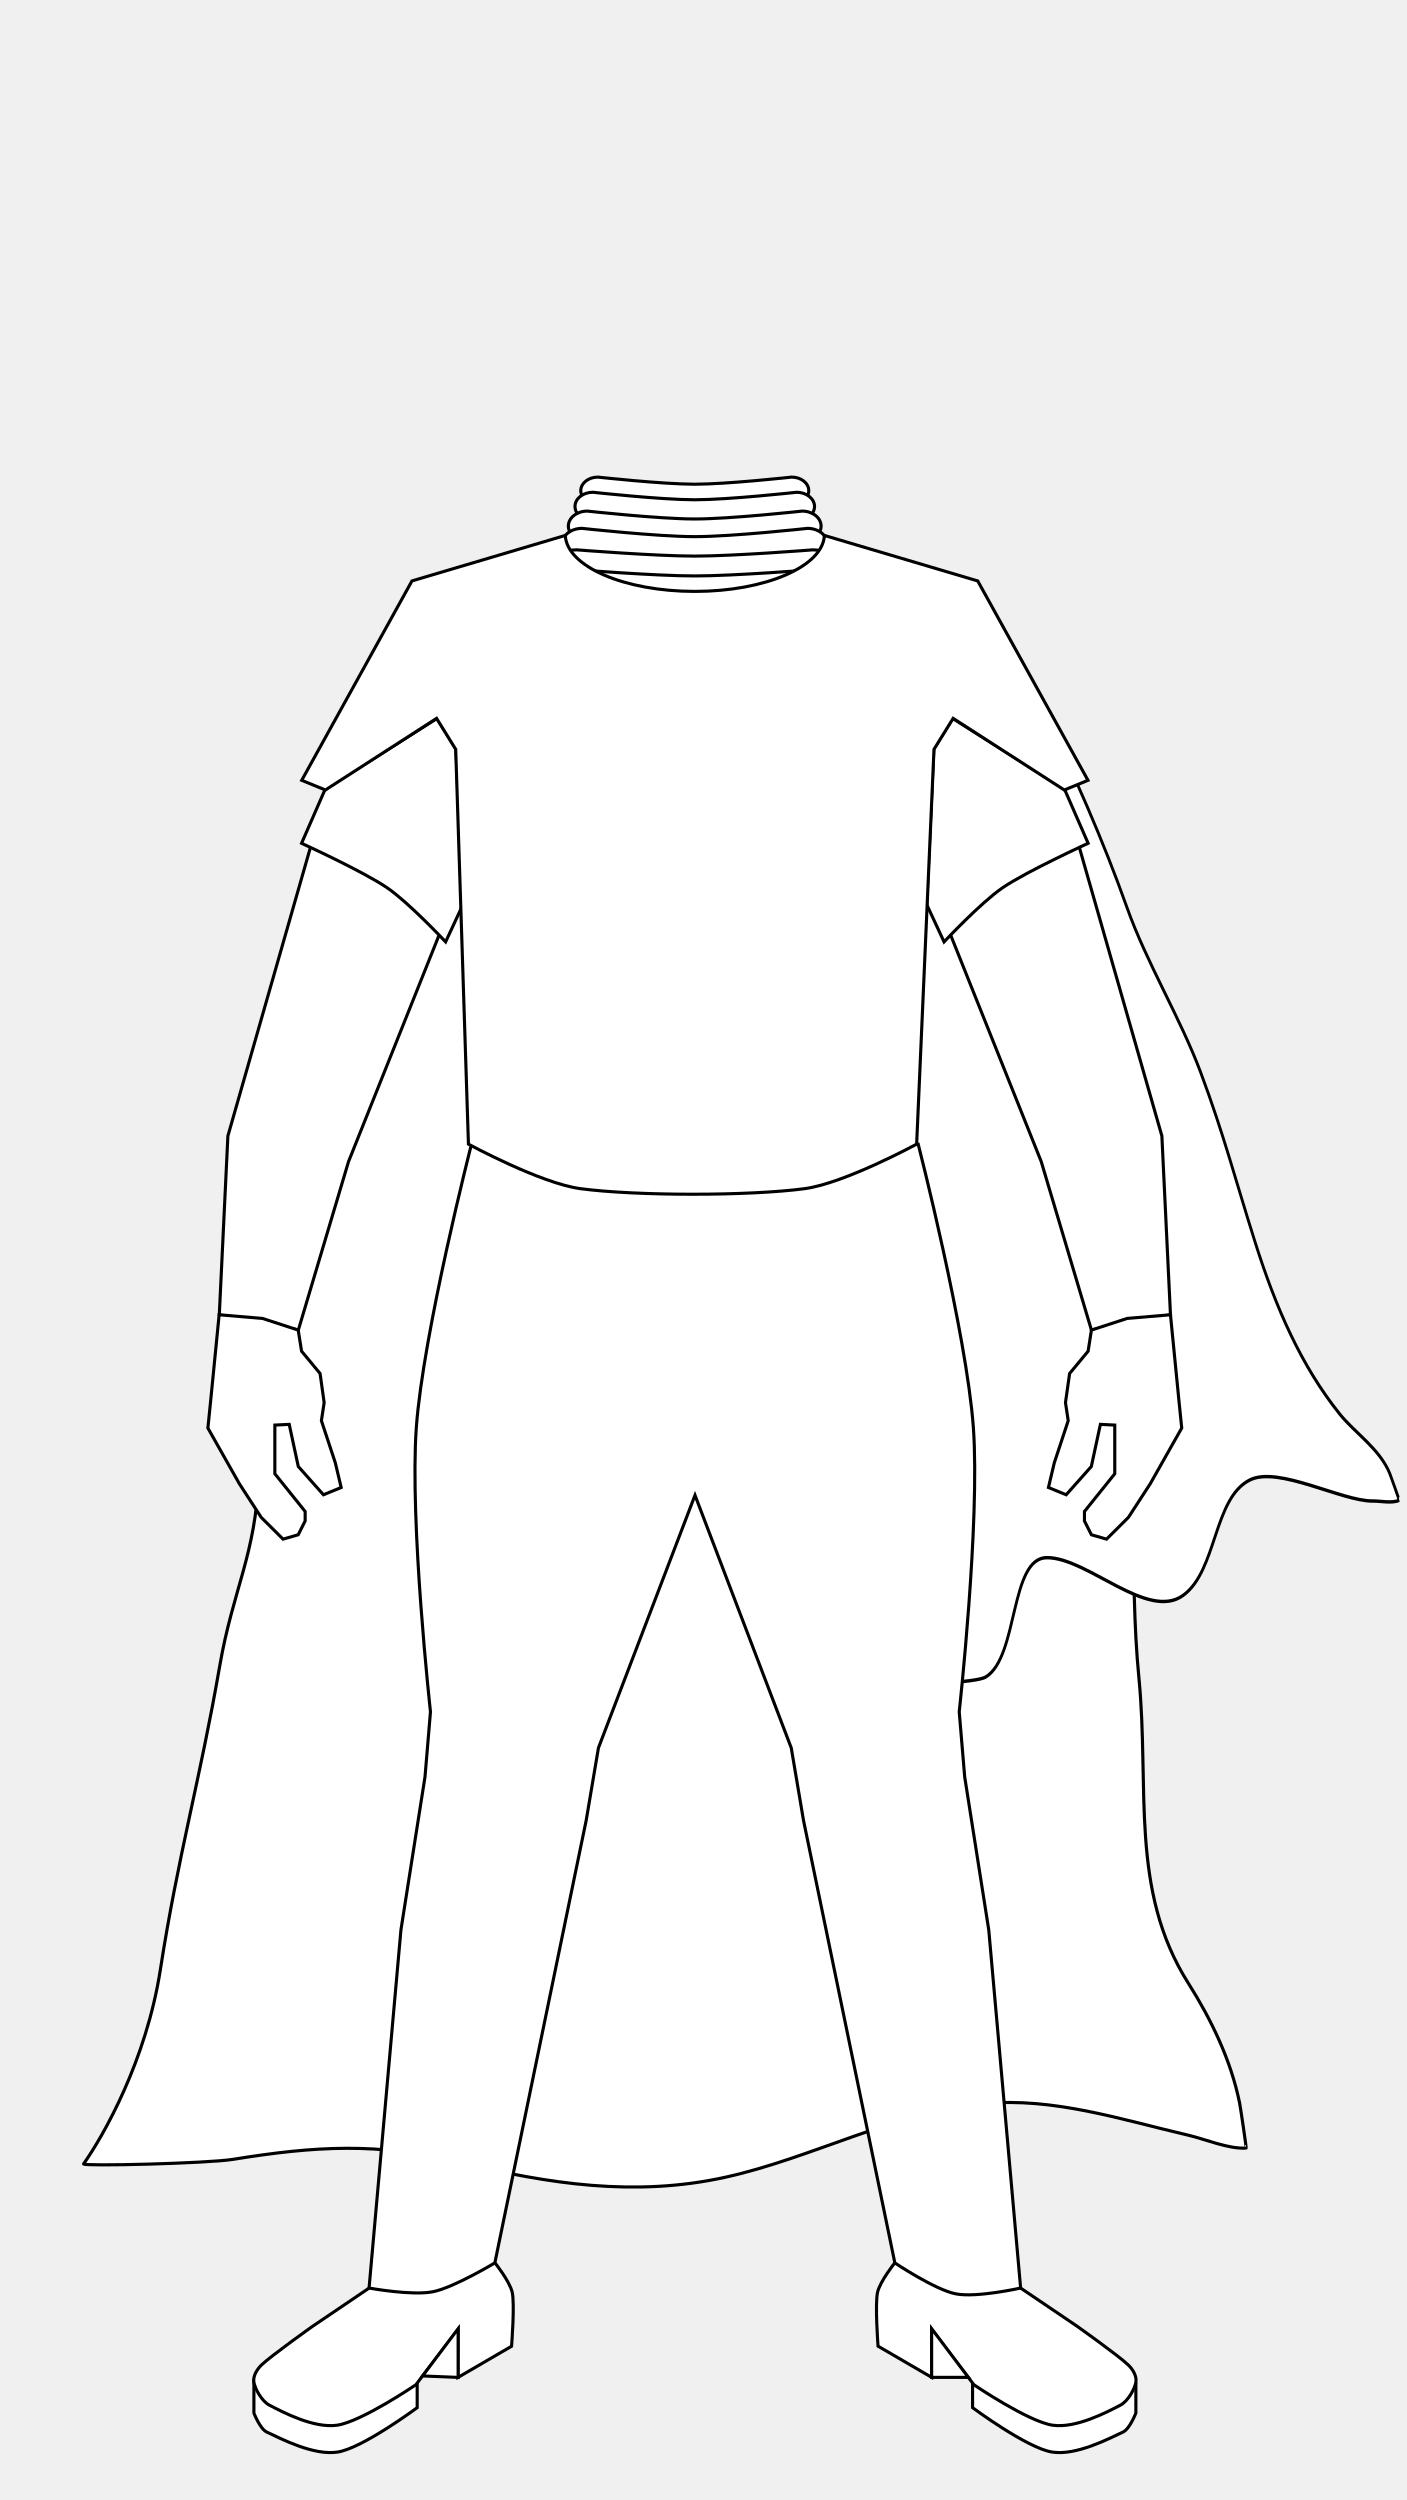
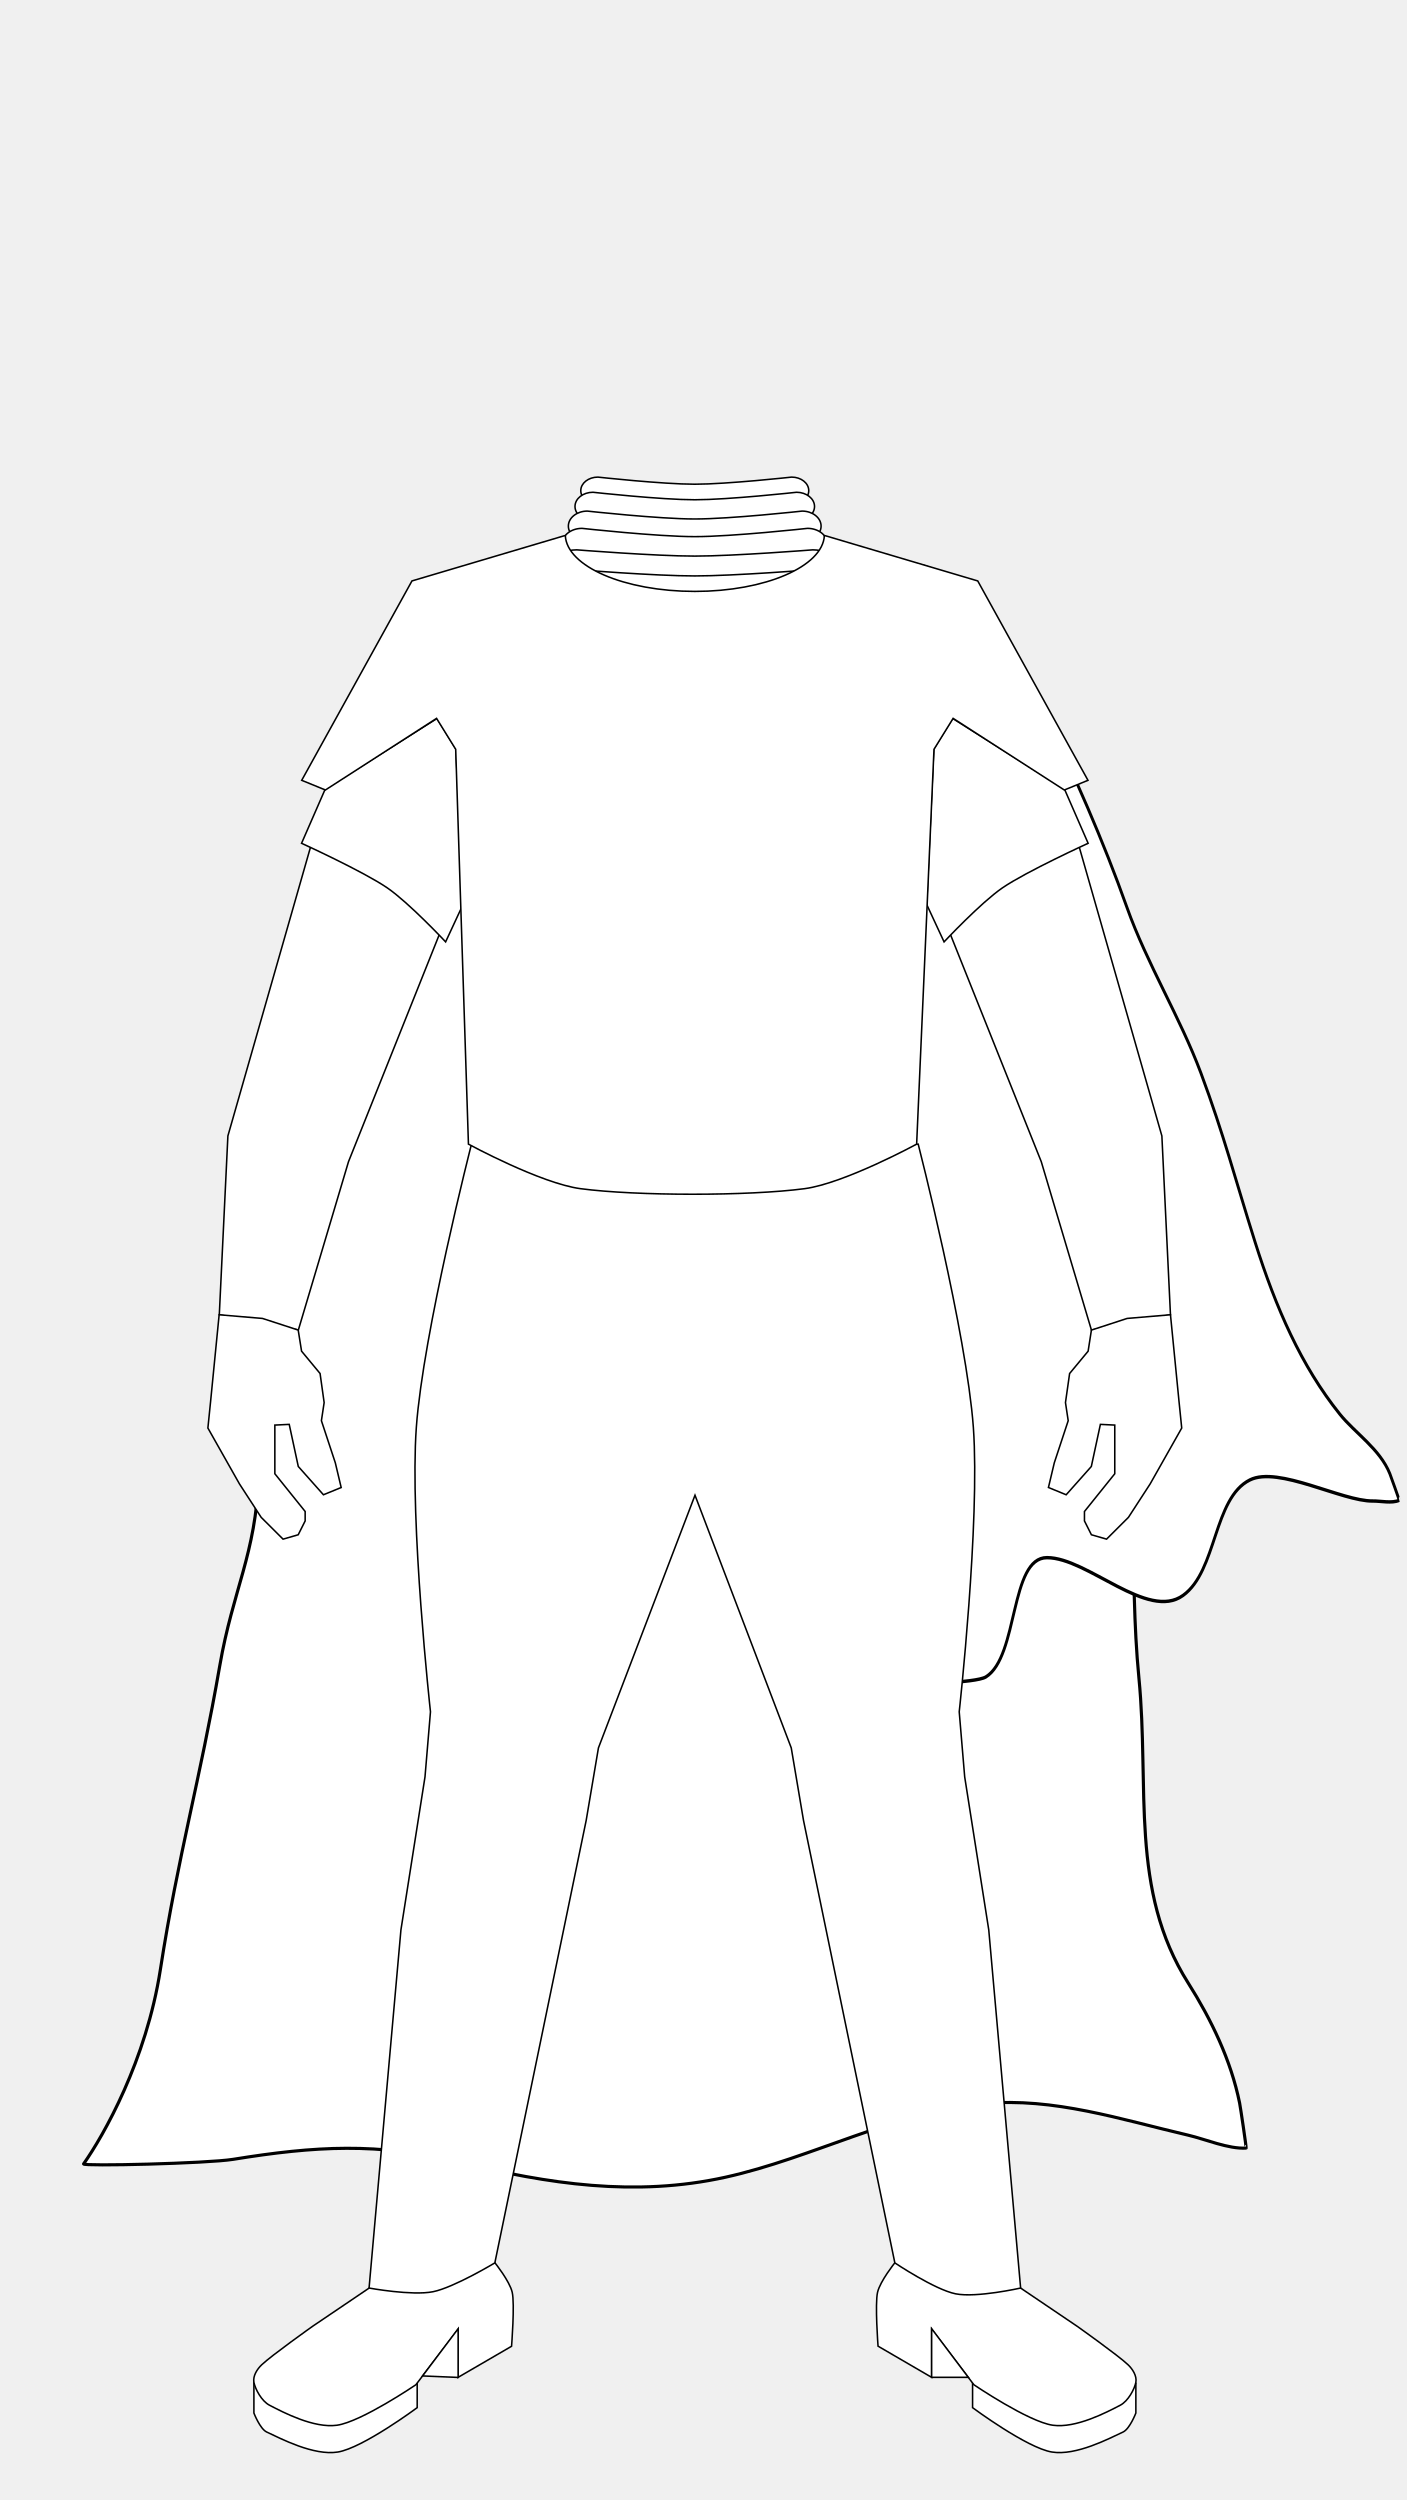
- <svg xmlns="http://www.w3.org/2000/svg" id="Male-Body" width="100%" height="100%" viewBox="0 0 1800 3200" version="1.1" style="stroke:black;fill:white;stroke-width:4px;">
+ <svg xmlns="http://www.w3.org/2000/svg" id="Male-Body" width="100%" height="100%" viewBox="0 0 1800 3200" version="1.1" style="stroke:black;fill:white;stroke-width:2px;">
  <style>
		.option {
			visibility: hidden;
		}
	</style>
  <g id="Back">
    <g id="Cape" transform="matrix(1,0,0,1,-345.148,0)">
      <g id="Full-Cape_Option" transform="matrix(4.16667,0,0,4.16667,-106.797,0)">
        <path d="M282.382,188.133C252.498,199.416 219.224,253.787 215.107,295.138C212.51,321.231 199.786,347.741 200.978,373.719C202.186,400.062 188.897,427.382 187.92,453.706C187.04,477.422 180.043,488.257 175.981,511.709C169.904,546.803 163.185,569.926 157.733,605.049C153.4,632.967 140.299,656.04 134.145,664.751C133.582,665.547 172.258,664.613 180.066,663.35C205.284,659.269 224.613,658.09 249.639,664.229C276.827,670.898 303.539,674.986 331.343,668.837C358.129,662.913 383.311,648.755 410.783,646.225C432.127,644.259 452.952,651.144 473.474,655.924C478.676,657.136 485.884,660.234 491.268,659.892C491.404,659.884 489.545,647.386 489.273,646.04C486.62,632.918 480.568,620.393 473.47,609.161C455.416,580.592 461.642,549.247 458.342,515.481C455.143,482.746 458.488,449.941 452.986,417.265C448.119,388.362 431.018,361.468 426.736,332.303C421.711,298.087 410.04,261.437 399.709,228.191C387.039,187.419 312.266,176.85 282.382,188.133Z" style="stroke-width:0.97px;" />
      </g>
      <g id="Shoulder-Cape_Option" transform="matrix(0.871254,0,0,1.0528,117.868,-16.9251)">
        <path d="M1552.7,783.806C1536.45,746.35 1522.52,708.924 1522.52,708.924C1528.19,698.577 1571.95,698.914 1584.23,699.549C1612.85,701.028 1653.09,711.751 1670.56,729.276C1680.53,739.27 1700.88,739.819 1707.64,751.967C1708.17,752.916 1714.34,763.088 1713.75,763.539C1713.67,763.599 1717.21,784.138 1721.36,808.087C1750.4,827.225 1776.49,852.445 1794.03,881.876C1838.26,956.076 1882.39,1039.73 1916.55,1119.39C1945.68,1187.3 1994.99,1253.64 2025.12,1320.56C2059.17,1396.22 2075.4,1449.28 2104.84,1526.43C2135.2,1606.03 2172.7,1677.06 2229.28,1735.43C2251.53,1758.38 2288.19,1777.74 2302.77,1807.86C2304.26,1810.95 2316.79,1840.04 2316.52,1840.14C2305.86,1844.13 2289.09,1840.88 2277.71,1841.02C2232.81,1841.54 2138.94,1798.1 2097.11,1815.4C2043.26,1837.66 2049.08,1925.72 1999,1955.77C1947.02,1986.97 1858.82,1909.99 1799.1,1909.88C1744.13,1909.77 1757.38,2030.24 1709.18,2054.92C1694.26,2062.56 1596.3,2064.12 1596.88,2061.87C1603.23,2037.21 1613.58,1973.8 1602.77,1903.84C1589.18,1815.83 1586.57,1756.05 1574.26,1667.74C1566.04,1608.72 1572.61,1578.45 1557.76,1520.67C1541.28,1456.53 1549.02,1382.75 1528.1,1319.86C1507.47,1257.83 1514.64,1186.34 1501.6,1121.81C1480.94,1019.54 1498.72,829.766 1551.31,784.951C1551.77,784.562 1552.23,784.181 1552.7,783.806Z" style="stroke-width:4.18px;" />
      </g>
      <g id="No-Cape_Option" />
    </g>
  </g>
  <g id="Flight-Suit" transform="translate(250,575)">
    <g id="Soft-Parts">
      <g id="Boots">
        <path class="st0" d="M284,2475.6v31.2c0,0-69.5,51.6-101.6,56.8c-31,5-73.1-17.3-91-25.6c-8.6-4-16.4-24.3-16.4-24.3V2475l20,25.6      l88.1,26.8L284,2475.6z" />
        <path class="st0" d="M994.9,2475.6v31.2c0,0,69.5,51.6,101.6,56.8c31,5,73.1-17.3,91-25.6c8.6-4,16.4-24.3,16.4-24.3V2475      c0,0-10.5,21-20,25.6c-18,8.7-88.1,26.8-88.1,26.8L994.9,2475.6z" />
        <path class="st0" d="M150.2,2402.6c0,0-52.6,37.3-65.2,49.3c-5.8,5.5-11.5,14.3-10,22.5c1.7,8.6,9.8,24,20,29.3      c17.7,9.2,56.7,29.7,86.3,25.6c31.2-4.4,101-51.8,101-51.8l54.1-71.1l-0.2,61.7l68.6-39.9c0,0,4.3-54.3,0.8-69.2      c-3.4-14.3-22-37.5-22-37.5l-96-11.8L150.2,2402.6z" />
        <path class="st0" d="M1128.7,2402.6c0,0,52.6,37.3,65.2,49.3c5.8,5.5,11.5,14.3,10,22.5c-1.7,8.6-9.8,24-20,29.3      c-17.7,9.2-56.7,29.7-86.3,25.6c-31.2-4.4-101-51.8-101-51.8l-54.1-71.1v61.6l-68.6-39.9c0,0-4.1-54.2-0.6-69.1      c3.4-14.3,22-37.5,22-37.5l96-11.8L1128.7,2402.6z" />
        <path class="st0" d="M290.9,2466.2l45.5,1.9v-62.3L290.9,2466.2z" />
        <path class="st0" d="M989.4,2468h-46.9v-62.3L989.4,2468z" />
      </g>
      <g id="Suit">
        <path class="st0" d="M516,1662.3l-15.7,92.9l-116.9,566.3c0,0-52.3,31.5-79.1,36.9c-26.8,5.4-81.9-4.7-81.9-4.7l40.8-458.5      l30.8-195.8l7-83.3c0,0-26.8-242.9-18.1-364c8.7-121.1,70.6-362.6,70.6-362.6l285.9,6.2l285.9-6.2c0,0,61.8,241.5,70.6,362.6      c8.7,121.1-18.1,364-18.1,364l7,83.3l30.8,195.8l40.8,458.5c0,0-56.4,12.7-83.2,7.4c-26.8-5.4-77.8-39.6-77.8-39.6l-116.9-566.3      l-15.7-92.9l-123.2-323.4L516,1662.3z" />
        <g>
          <path class="st0" d="M785.2,53c0-9.6-9.8-17.3-21.9-17.3c0,0-82.7,9.1-124,9.1s-124-9.1-124-9.1c-12.1,0-21.9,7.8-21.9,17.3       c0,9.6,9.8,17.3,21.9,17.3c0,0,82.7,9.1,124,9.1s124-9.1,124-9.1C775.4,70.3,785.2,62.6,785.2,53z" />
          <path class="st0" d="M792.6,73.3c0-10-10.3-18.2-23-18.2c0,0-86.9,9.6-130.3,9.6c-43.4,0-130.3-9.6-130.3-9.6       c-12.7,0-23,8.1-23,18.2s10.3,18.2,23,18.2c0,0,86.9,9.6,130.3,9.6c43.4,0,130.3-9.6,130.3-9.6C782.3,91.4,792.6,83.3,792.6,73.3z       " />
          <path class="st0" d="M801,98.4c0-10.6-10.9-19.2-24.3-19.2c0,0-91.6,10.1-137.4,10.1S501.8,79.2,501.8,79.2       c-13.4,0-24.3,8.6-24.3,19.2c0,10.6,10.9,19.2,24.3,19.2c0,0,91.6,10.1,137.4,10.1s137.4-10.1,137.4-10.1       C790.1,117.6,801,109,801,98.4z" />
          <path class="st0" d="M809.1,121.4c0-11.1-11.4-20.1-25.5-20.1c0,0-96.2,10.6-144.3,10.6c-48.1,0-144.3-10.6-144.3-10.6       c-14.1,0-25.5,9-25.5,20.1s11.4,20.1,25.5,20.1c0,0,96.2,10.6,144.3,10.6c48.1,0,144.3-10.6,144.3-10.6       C797.6,141.6,809.1,132.5,809.1,121.4z" />
          <path class="st0" d="M817.1,144c0-8.4-12-15.2-26.7-15.2c0,0-100.8,8-151.1,8s-151.1-8-151.1-8c-14.7,0-26.7,6.8-26.7,15.2       s12,15.2,26.7,15.2c0,0,100.7,8,151.1,8s151.1-8,151.1-8C805.1,159.2,817.1,152.4,817.1,144z" />
          <path class="st0" d="M817.1,169.4c0-8.4-12-15.2-26.7-15.2c0,0-100.8,8-151.1,8s-151.1-8-151.1-8c-14.7,0-26.7,6.8-26.7,15.2       c0,8.4,12,15.2,26.7,15.2c0,0,100.7,15.4,151.1,15.4s151.1-15.4,151.1-15.4C805.1,184.6,817.1,177.8,817.1,169.4z" />
        </g>
        <path class="st0" d="M1110.2,435l127,444l11,228.9l-101.2,19.5l-64.2-215.5L938.1,550l7.3-165.8l24.5-39.6L1110.2,435z" />
        <path class="st0" d="M168.8,434.7l139.9-90.1l24.5,39.6l5.5,171L196.1,911.9l-64.2,215.5l-101.2-19.5l11-228.9L168.8,434.7z" />
      </g>
      <g id="Gloves">
        <path id="Left_Glove" class="st0" d="M1142.8,1154.5l-23.7,28.6l-5.3,37.2l3.5,23.2l-17.8,53.9l-7.5,31.6l22.7,9.3l32.2-36.2      l11.6-53.9l18.4,0.9v62.3l-38.8,48.3v12.1l8.9,17.7l19.4,5.6l28-27.9l27.8-42.8l30.8-54.5l9.6-17l-3.5-34.4l-10.9-110.6l-55.5,4.7      l-45.7,14.9L1142.8,1154.5z" />
        <path id="Right_Glove" class="st0" d="M136,1154.5l23.7,28.6l5.2,37.2l-3.5,23.2l17.8,53.9l7.5,31.6l-22.7,9.3l-32.2-36.2      l-11.6-53.9l-18.4,0.9v62.3l38.8,48.3v12.1l-8.9,17.7l-19.4,5.6l-28-27.9l-27.8-42.8l-30.8-54.5l-9.6-17l3.5-34.4l10.9-110.6      l55.5,4.7l45.7,14.9L136,1154.5z" />
      </g>
      <g id="Sleeves_Toggle">
        <path class="st0" d="M1112.5,435l30.3,69.4c0,0-78.9,36-109.6,57c-27.8,19-74.8,69.2-74.8,69.2l-22.2-47.8l9.1-199.2l24.1-39      L1112.5,435z" />
        <path class="st0" d="M166.3,435L136,504.4c0,0,78.9,36,109.6,57c27.8,19,74.8,69.2,74.8,69.2l22.2-47.8l-9.1-199.2l-24.1-39      L166.3,435z" />
      </g>
      <path id="Vest" class="st0" d="M473.6,110.6c2.1,39.6,75.6,71.4,165.8,71.4s163.7-31.9,165.8-71.4l1.5,0.2l194.8,57.8l141.1,255.2     l-30.3,12.4l-142.3-91.7l-24.5,39.6l-22.2,505.4c0,0-92.4,50.2-143.4,57c-71.7,9.5-215.2,9.5-286.9,0c-51-6.8-143.4-57-143.4-57     l-16.3-505.4l-24.5-39.6l-142.3,91.7l-30.3-12.4l141.1-255.2l194.8-57.8L473.6,110.6z" />
    </g>
  </g>
  <g id="Lower-body_wrapper" transform="translate(287,1343)">
    <g id="Ankles_Current">
      <g id="LeftAnkle_Current" />
      <g id="RightAnkle_Current" />
    </g>
    <g id="Shins_Current">
      <g id="LeftShin_Current" />
      <g id="RightShin_Current" />
    </g>
    <g id="Knees_Current">
      <g id="LeftKnee_Current" />
      <g id="RightKnee_Current" />
    </g>
    <g id="Thighs_Current">
      <g id="LeftThigh_Current" />
      <g id="RightThigh_Current" />
    </g>
    <g id="Groin_Current" />
    <g id="Waist_Current" />
  </g>
  <g id="Upper-body_wrapper" transform="translate(190,557)">
    <g id="Biceps_Current">
      <g id="LeftBiceps_Current" />
      <g id="RightBiceps_Current" />
    </g>
    <g id="Shoulders_Current">
      <g id="LeftShoulder_Current" />
      <g id="RightShoulder_Current" />
    </g>
    <g id="Chest_Current" />
    <g id="Elbows_Current">
      <g id="LeftElbow_Current" />
      <g id="LeftElbow_Current" />
    </g>
    <g id="Gauntlets_Current">
      <g id="LeftGauntlets_Current" />
      <g id="RightGauntlets_Current" />
    </g>
  </g>
  <g id="Helmet-wrapper" transform="translate(540,35)">
    <g id="Helmet_Current" />
  </g>
</svg>
